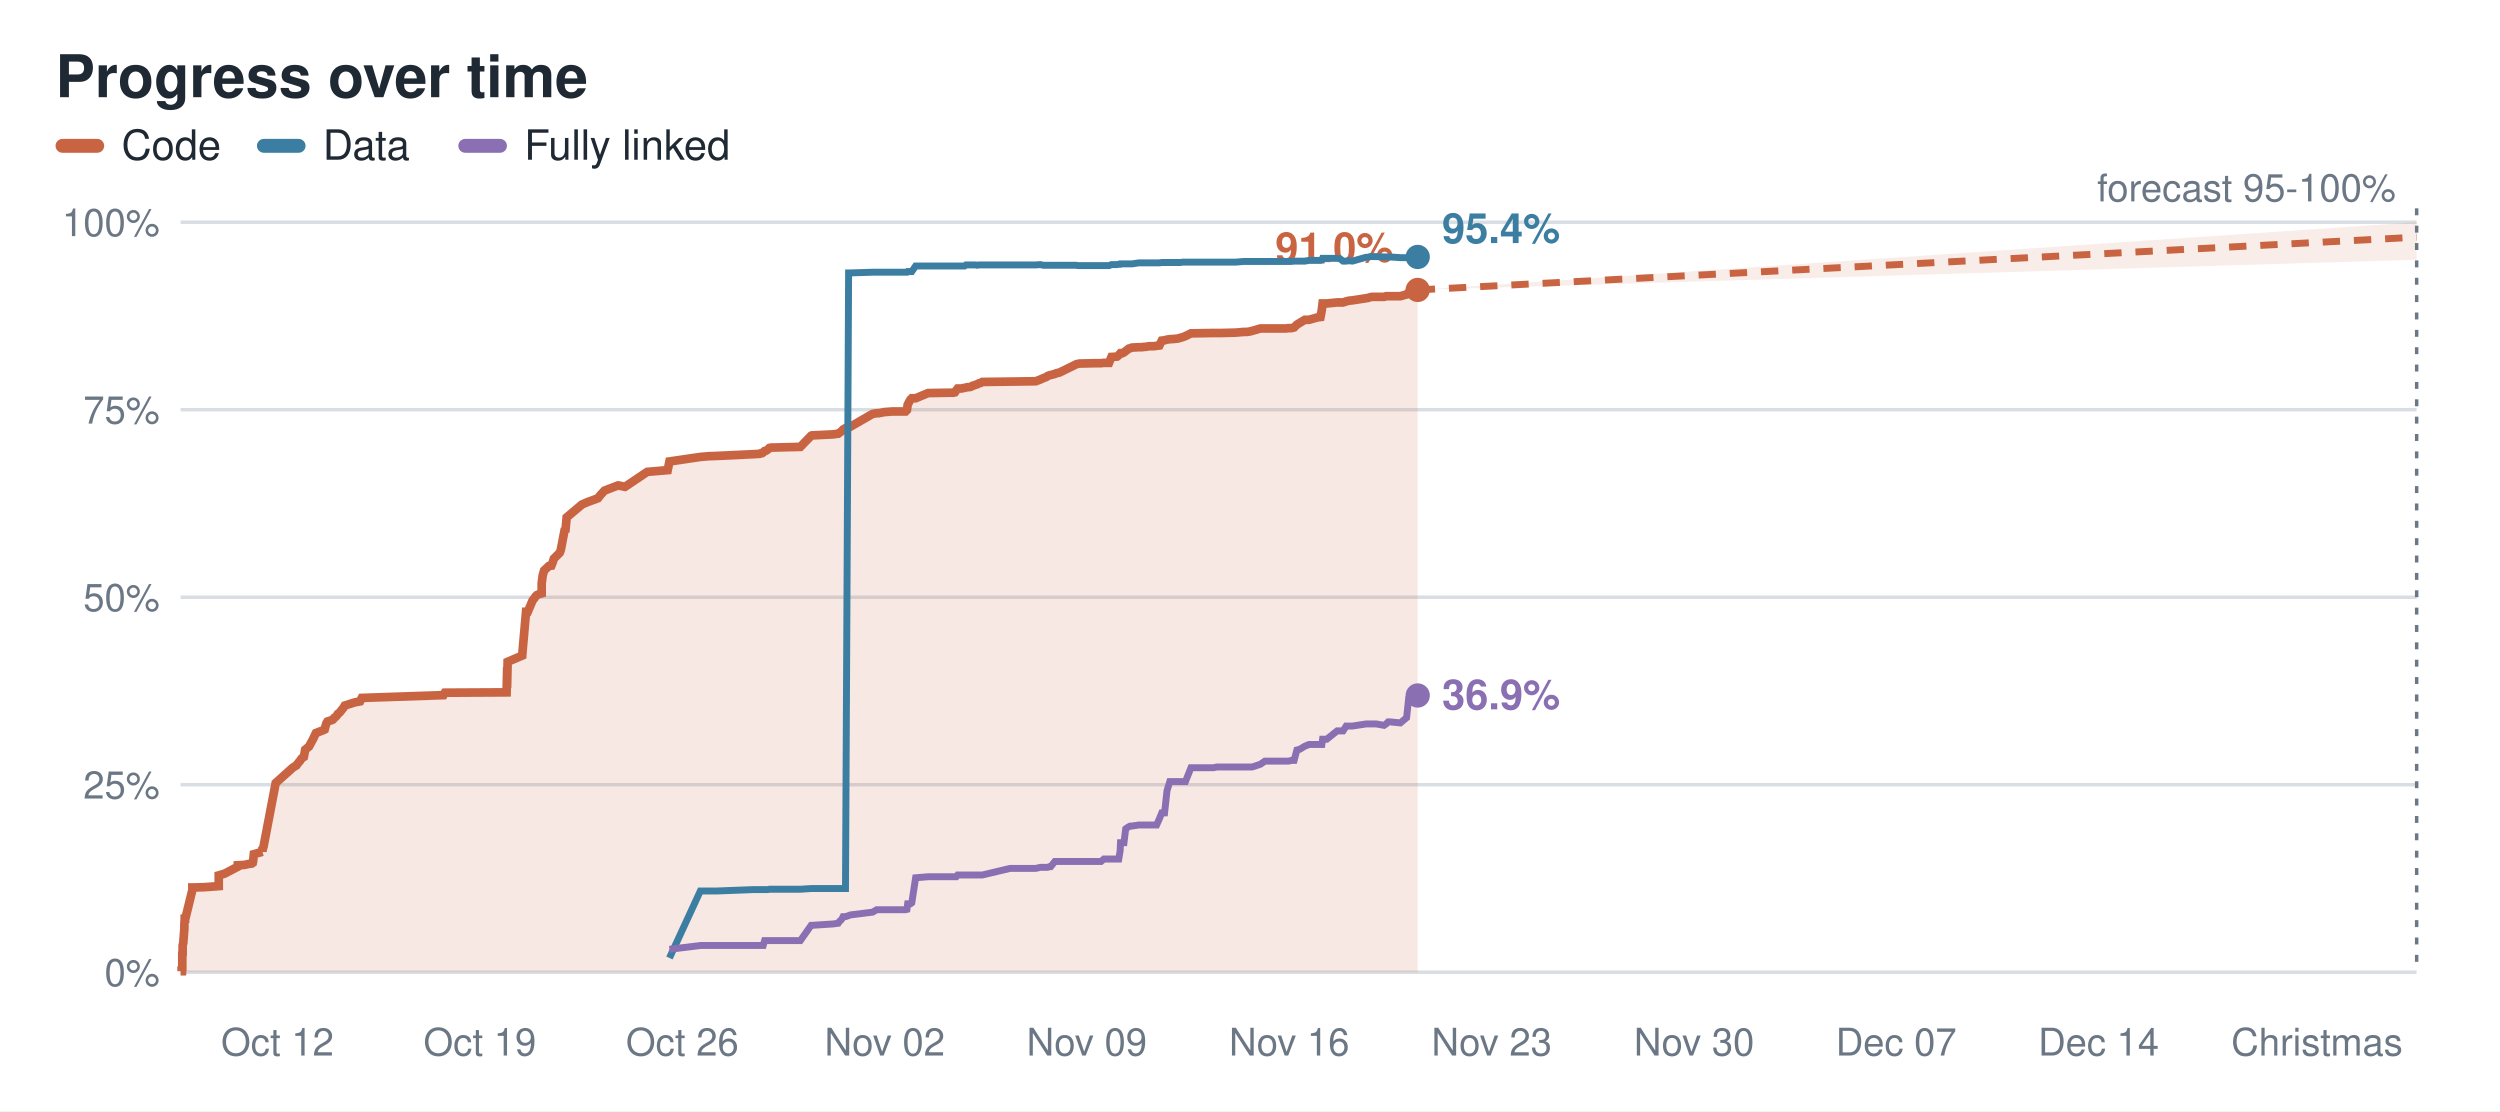
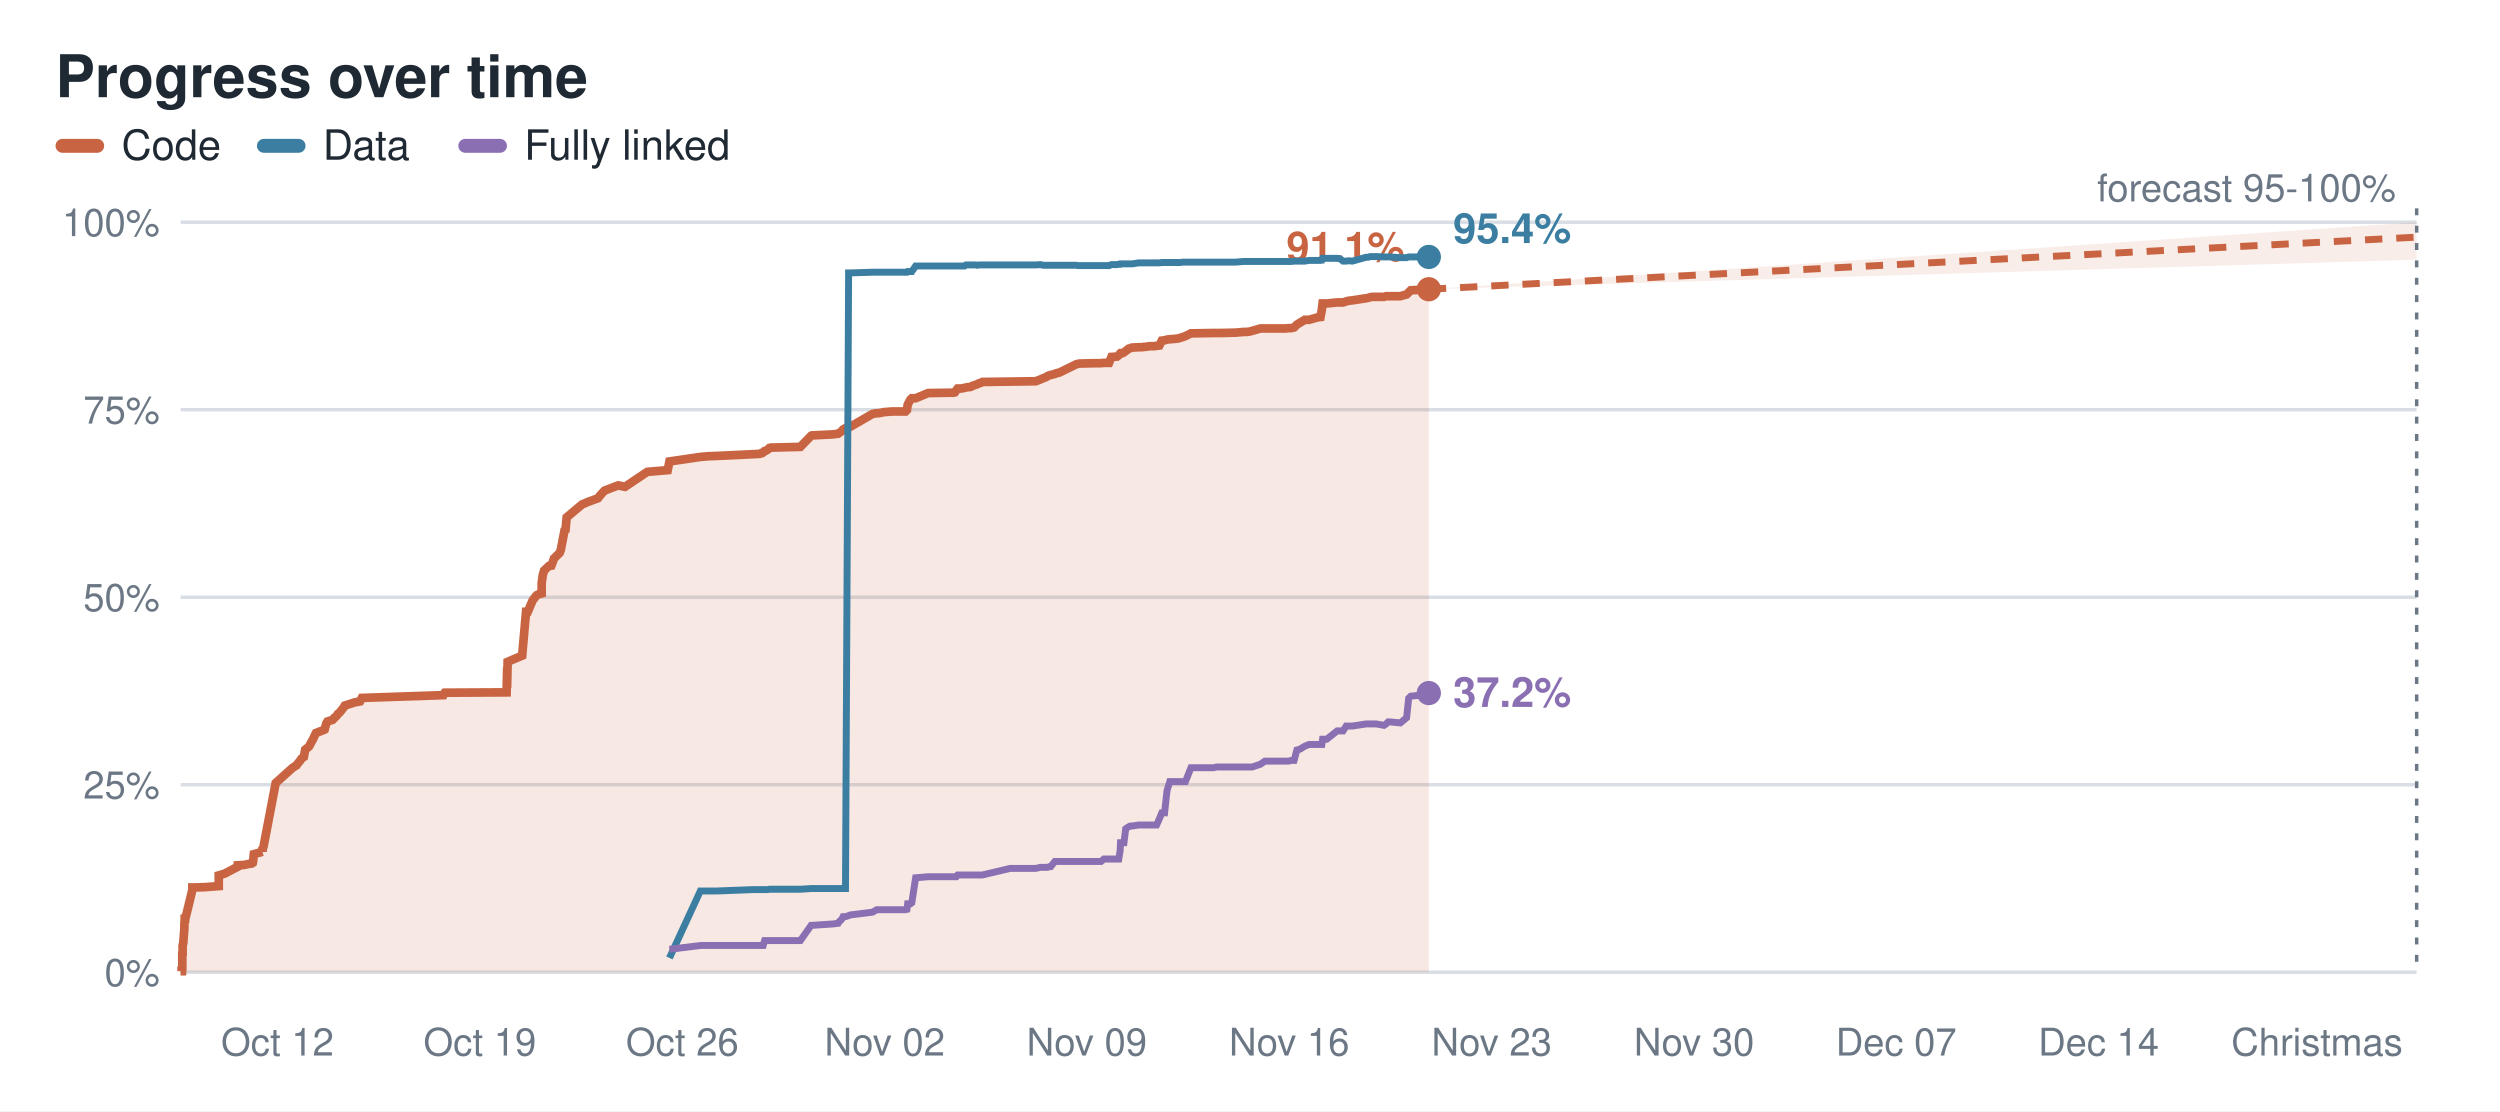
<svg xmlns="http://www.w3.org/2000/svg" viewBox="0 0 720 320" width="720" height="320" font-family="-apple-system,Segoe UI,Helvetica,Arial,sans-serif" role="img" aria-label="Progress over time">
  <rect width="100%" height="100%" fill="#ffffff" />
  <text x="16" y="28" font-size="17" font-weight="600" fill="#1f2933">Progress over time</text>
  <rect x="16" y="40" width="14" height="4" rx="2" fill="#c96442" />
  <text x="35" y="46" font-size="12" fill="#1f2933">Code</text>
  <rect x="74" y="40" width="14" height="4" rx="2" fill="#3b7ea1" />
  <text x="93" y="46" font-size="12" fill="#1f2933">Data</text>
  <rect x="132" y="40" width="14" height="4" rx="2" fill="#8a6fb3" />
  <text x="151" y="46" font-size="12" fill="#1f2933">Fully linked</text>
  <line x1="52" y1="280.0" x2="696" y2="280.0" stroke="#d9dee4" />
  <text x="46" y="284.0" font-size="11" fill="#6b7785" text-anchor="end">0%</text>
  <line x1="52" y1="226.0" x2="696" y2="226.0" stroke="#d9dee4" />
  <text x="46" y="230.0" font-size="11" fill="#6b7785" text-anchor="end">25%</text>
  <line x1="52" y1="172.0" x2="696" y2="172.0" stroke="#d9dee4" />
  <text x="46" y="176.0" font-size="11" fill="#6b7785" text-anchor="end">50%</text>
  <line x1="52" y1="118.0" x2="696" y2="118.0" stroke="#d9dee4" />
  <text x="46" y="122.0" font-size="11" fill="#6b7785" text-anchor="end">75%</text>
  <line x1="52" y1="64.0" x2="696" y2="64.0" stroke="#d9dee4" />
  <text x="46" y="68.0" font-size="11" fill="#6b7785" text-anchor="end">100%</text>
  <text x="79.9" y="304" font-size="11" fill="#6b7785" text-anchor="middle">Oct 12</text>
  <text x="138.2" y="304" font-size="11" fill="#6b7785" text-anchor="middle">Oct 19</text>
  <text x="196.5" y="304" font-size="11" fill="#6b7785" text-anchor="middle">Oct 26</text>
  <text x="254.8" y="304" font-size="11" fill="#6b7785" text-anchor="middle">Nov 02</text>
  <text x="313.0" y="304" font-size="11" fill="#6b7785" text-anchor="middle">Nov 09</text>
  <text x="371.3" y="304" font-size="11" fill="#6b7785" text-anchor="middle">Nov 16</text>
  <text x="429.6" y="304" font-size="11" fill="#6b7785" text-anchor="middle">Nov 23</text>
  <text x="487.9" y="304" font-size="11" fill="#6b7785" text-anchor="middle">Nov 30</text>
  <text x="546.1" y="304" font-size="11" fill="#6b7785" text-anchor="middle">Dec 07</text>
  <text x="604.4" y="304" font-size="11" fill="#6b7785" text-anchor="middle">Dec 14</text>
-   <polygon points="408.3,83.5 696.0,64.0 696.0,74.8" fill="#c96442" opacity="0.12" />
-   <line x1="408.3" y1="83.5" x2="696.0" y2="68.3" stroke="#c96442" stroke-width="2" stroke-dasharray="5,4" />
+   <polygon points="411.5,83.3 696.0,64.0 696.0,74.8" fill="#c96442" opacity="0.12" />
+   <line x1="411.5" y1="83.3" x2="696.0" y2="68.3" stroke="#c96442" stroke-width="2" stroke-dasharray="5,4" />
  <line x1="696.0" y1="60" x2="696.0" y2="280.0" stroke="#6b7785" stroke-dasharray="2,3" />
  <text x="692.0" y="304" font-size="11" fill="#6b7785" text-anchor="end">Christmas</text>
  <text x="690.0" y="58.0" font-size="11" fill="#6b7785" text-anchor="end">forecast 95-100%</text>
-   <polygon points="52.0,280.0 52.0,279.7 52.0,279.7 52.1,279.7 52.1,279.7 52.3,279.7 52.3,279.7 52.3,279.7 52.3,279.7 52.3,279.6 52.3,279.6 52.3,279.6 52.3,279.6 52.4,279.6 52.4,279.5 52.4,279.5 52.4,279.5 52.4,279.5 52.4,279.5 52.4,279.4 52.4,279.4 52.4,279.4 52.4,279.4 52.4,279.4 52.4,279.3 52.4,279.3 52.4,279.3 52.4,279.3 52.4,279.2 52.4,279.2 52.5,279.1 52.5,279.1 52.5,279.0 52.5,279.0 52.5,278.9 52.5,278.9 52.5,278.9 52.5,278.8 52.5,278.8 52.5,278.7 52.5,278.7 52.5,278.6 52.5,274.0 52.6,275.3 52.6,274.0 52.6,274.0 52.6,274.0 52.6,272.9 52.6,272.3 52.8,271.5 52.8,271.3 53.1,267.4 53.1,267.0 53.1,266.2 53.2,264.8 53.2,264.7 53.2,264.6 53.3,264.6 53.3,264.4 53.3,264.3 53.3,264.4 53.3,264.4 53.3,264.4 53.4,264.5 55.4,256.3 55.4,255.7 55.4,255.6 55.7,255.6 55.8,255.6 59.0,255.5 63.0,255.2 63.0,252.1 64.7,251.6 68.5,249.6 68.5,249.2 70.3,249.1 71.7,248.8 72.5,248.7 72.5,248.7 72.8,248.5 72.9,248.0 73.1,246.0 75.6,245.3 75.6,245.4 75.6,244.5 75.7,244.4 75.9,243.8 79.4,225.5 84.3,221.1 85.4,220.4 85.5,220.2 86.5,219.0 86.6,218.8 86.9,218.4 87.5,218.0 87.9,215.9 89.0,215.0 89.7,213.7 90.2,212.8 90.6,211.9 91.0,211.1 93.1,210.3 93.5,210.1 93.7,209.3 94.0,208.3 94.3,207.8 95.8,207.3 96.0,207.1 96.3,206.7 96.6,206.5 97.0,206.1 97.3,205.6 97.6,205.4 98.0,205.0 98.3,204.6 98.7,204.1 99.0,203.7 99.3,203.2 101.5,202.5 102.1,202.3 103.7,202.0 104.2,201.0 127.7,200.2 127.9,199.8 128.1,199.5 145.9,199.4 146.0,195.1 146.1,195.2 146.2,190.6 150.4,188.8 150.5,187.5 151.5,176.2 152.0,176.2 153.4,172.9 153.9,172.3 154.3,171.7 154.6,171.4 155.3,171.1 156.0,170.9 156.0,168.0 156.3,165.7 156.7,164.3 158.1,163.0 158.8,162.9 159.3,161.6 159.5,160.9 161.2,159.2 161.5,158.4 162.7,152.2 162.8,153.3 163.2,149.0 167.6,145.3 169.2,144.6 172.2,143.5 172.9,142.6 174.1,141.3 178.0,139.8 180.0,140.2 186.4,135.9 192.3,135.4 192.8,132.9 201.7,131.6 204.0,131.4 206.6,131.3 217.1,130.8 218.8,130.7 219.2,130.5 219.5,130.5 219.8,130.3 220.2,129.9 220.6,129.8 221.1,129.5 221.6,129.0 222.1,128.9 222.6,128.9 226.3,128.8 230.5,128.7 233.6,125.5 233.8,125.4 239.9,125.1 241.4,124.9 241.8,124.6 242.1,124.4 242.5,124.1 242.8,123.7 243.5,123.3 244.4,123.1 244.9,122.9 251.3,119.2 252.5,119.0 253.1,119.0 254.1,118.8 254.5,118.7 257.0,118.5 260.8,118.5 261.2,118.1 261.4,116.6 261.8,115.8 262.2,115.1 262.6,114.7 263.7,114.7 267.3,113.2 267.5,113.2 273.9,113.1 274.6,113.1 275.0,113.0 275.4,112.4 275.8,111.9 276.4,111.9 276.8,111.9 277.3,111.8 277.8,111.7 278.2,111.6 278.7,111.5 279.1,111.5 279.6,111.4 280.1,111.1 280.5,111.0 281.0,110.8 281.4,110.7 281.9,110.4 282.4,110.3 282.9,110.0 290.9,109.9 298.3,109.8 299.6,109.3 300.5,108.9 301.3,108.6 301.7,108.3 302.2,108.1 302.6,108.0 303.8,107.7 304.2,107.5 305.1,107.3 310.0,104.9 310.4,104.8 310.9,104.7 315.6,104.6 316.0,104.6 317.1,104.6 317.9,104.5 318.9,104.5 319.4,104.5 320.1,102.8 321.7,102.7 322.2,102.3 322.6,101.8 322.7,101.7 323.3,101.7 323.7,101.5 324.2,101.1 324.6,100.8 325.1,100.4 325.5,100.3 326.0,100.1 328.0,100.0 328.9,100.0 329.4,99.9 329.9,99.9 330.4,99.8 331.2,99.7 331.7,99.7 332.4,99.7 333.1,99.6 333.9,99.5 334.6,98.1 335.4,98.0 336.1,97.8 336.9,97.7 338.3,97.6 339.2,97.5 339.9,97.3 340.6,97.1 341.4,96.8 343.0,96.0 343.8,96.0 349.5,95.9 350.4,95.9 351.1,95.9 351.8,95.9 355.8,95.8 358.2,95.6 359.0,95.6 359.8,95.5 360.6,95.3 363.0,94.6 364.3,94.6 370.3,94.6 371.1,94.5 371.9,94.5 372.7,94.3 373.5,93.5 374.3,93.0 375.8,92.1 377.0,92.1 379.5,91.4 380.3,91.3 380.6,89.7 380.7,89.1 380.9,87.4 382.1,87.4 385.1,87.1 385.9,87.1 386.8,87.1 387.7,86.8 388.5,86.6 389.5,86.5 393.4,85.9 394.0,85.8 394.6,85.6 395.2,85.5 395.8,85.5 396.4,85.5 398.6,85.5 399.2,85.3 399.8,85.3 400.3,85.3 403.3,85.3 405.1,84.8 405.7,84.2 406.3,83.6 408.3,83.5 408.3,280.0" fill="#c96442" opacity="0.15" />
-   <polyline points="52.0,279.7 52.0,279.7 52.1,279.7 52.1,279.7 52.3,279.7 52.3,279.7 52.3,279.7 52.3,279.7 52.3,279.6 52.3,279.6 52.3,279.6 52.3,279.6 52.4,279.6 52.4,279.5 52.4,279.5 52.4,279.5 52.4,279.5 52.4,279.5 52.4,279.4 52.4,279.4 52.4,279.4 52.4,279.4 52.4,279.4 52.4,279.3 52.4,279.3 52.4,279.3 52.4,279.3 52.4,279.2 52.4,279.2 52.5,279.1 52.5,279.1 52.5,279.0 52.5,279.0 52.5,278.9 52.5,278.9 52.5,278.9 52.5,278.8 52.5,278.8 52.5,278.7 52.5,278.7 52.5,278.6 52.5,274.0 52.6,275.3 52.6,274.0 52.6,274.0 52.6,274.0 52.6,272.9 52.6,272.3 52.8,271.5 52.8,271.3 53.1,267.4 53.1,267.0 53.1,266.2 53.2,264.8 53.2,264.7 53.2,264.6 53.3,264.6 53.3,264.4 53.3,264.3 53.3,264.4 53.3,264.4 53.3,264.4 53.4,264.5 55.4,256.3 55.4,255.7 55.4,255.6 55.7,255.6 55.8,255.6 59.0,255.5 63.0,255.2 63.0,252.1 64.7,251.6 68.5,249.6 68.5,249.2 70.3,249.1 71.7,248.8 72.5,248.7 72.5,248.7 72.8,248.5 72.9,248.0 73.1,246.0 75.6,245.3 75.6,245.4 75.6,244.5 75.7,244.4 75.9,243.8 79.4,225.5 84.3,221.1 85.4,220.4 85.5,220.2 86.5,219.0 86.6,218.8 86.9,218.4 87.5,218.0 87.9,215.9 89.0,215.0 89.7,213.7 90.2,212.8 90.6,211.9 91.0,211.1 93.1,210.3 93.5,210.1 93.7,209.3 94.0,208.3 94.3,207.8 95.8,207.3 96.0,207.1 96.3,206.7 96.6,206.5 97.0,206.1 97.3,205.6 97.6,205.4 98.0,205.0 98.3,204.6 98.7,204.1 99.0,203.7 99.3,203.2 101.5,202.5 102.1,202.3 103.7,202.0 104.2,201.0 127.7,200.2 127.9,199.8 128.1,199.5 145.9,199.4 146.0,195.1 146.1,195.2 146.2,190.6 150.4,188.8 150.5,187.5 151.5,176.2 152.0,176.2 153.4,172.9 153.9,172.3 154.3,171.7 154.6,171.4 155.3,171.1 156.0,170.9 156.0,168.0 156.3,165.7 156.7,164.3 158.1,163.0 158.8,162.9 159.3,161.6 159.5,160.9 161.2,159.2 161.5,158.4 162.7,152.2 162.8,153.3 163.2,149.0 167.6,145.3 169.2,144.6 172.2,143.5 172.9,142.6 174.1,141.3 178.0,139.8 180.0,140.2 186.4,135.9 192.3,135.4 192.8,132.9 201.7,131.6 204.0,131.4 206.6,131.3 217.1,130.8 218.8,130.7 219.2,130.5 219.5,130.5 219.8,130.3 220.2,129.9 220.6,129.8 221.1,129.5 221.6,129.0 222.1,128.9 222.6,128.9 226.3,128.8 230.5,128.7 233.6,125.5 233.8,125.4 239.9,125.1 241.4,124.9 241.8,124.6 242.1,124.4 242.5,124.1 242.8,123.7 243.5,123.3 244.4,123.1 244.9,122.9 251.3,119.2 252.5,119.0 253.1,119.0 254.1,118.8 254.5,118.7 257.0,118.5 260.8,118.5 261.2,118.1 261.4,116.6 261.8,115.8 262.2,115.1 262.6,114.7 263.7,114.7 267.3,113.2 267.5,113.2 273.9,113.1 274.6,113.1 275.0,113.0 275.4,112.4 275.8,111.9 276.4,111.9 276.8,111.9 277.3,111.8 277.8,111.7 278.2,111.6 278.7,111.5 279.1,111.5 279.6,111.4 280.1,111.1 280.5,111.0 281.0,110.8 281.4,110.7 281.9,110.4 282.4,110.3 282.9,110.0 290.9,109.9 298.3,109.8 299.6,109.3 300.5,108.9 301.3,108.6 301.7,108.3 302.2,108.1 302.6,108.0 303.8,107.7 304.2,107.5 305.1,107.3 310.0,104.9 310.4,104.8 310.9,104.7 315.6,104.6 316.0,104.6 317.1,104.6 317.9,104.5 318.9,104.5 319.4,104.5 320.1,102.8 321.7,102.7 322.2,102.3 322.6,101.8 322.7,101.7 323.3,101.7 323.7,101.5 324.2,101.1 324.6,100.8 325.1,100.4 325.5,100.3 326.0,100.1 328.0,100.0 328.9,100.0 329.4,99.9 329.9,99.9 330.4,99.8 331.2,99.7 331.7,99.7 332.4,99.7 333.1,99.6 333.9,99.5 334.6,98.1 335.4,98.0 336.1,97.8 336.9,97.7 338.3,97.6 339.2,97.5 339.9,97.3 340.6,97.1 341.4,96.8 343.0,96.0 343.8,96.0 349.5,95.9 350.4,95.9 351.1,95.9 351.8,95.9 355.8,95.8 358.2,95.6 359.0,95.6 359.8,95.5 360.6,95.3 363.0,94.6 364.3,94.6 370.3,94.6 371.1,94.5 371.9,94.5 372.7,94.3 373.5,93.5 374.3,93.0 375.8,92.1 377.0,92.1 379.5,91.4 380.3,91.3 380.6,89.7 380.7,89.1 380.9,87.4 382.1,87.4 385.1,87.1 385.9,87.1 386.8,87.1 387.7,86.8 388.5,86.6 389.5,86.5 393.4,85.9 394.0,85.8 394.6,85.6 395.2,85.5 395.8,85.5 396.4,85.5 398.6,85.5 399.2,85.3 399.8,85.3 400.3,85.3 403.3,85.3 405.1,84.8 405.7,84.2 406.3,83.6 408.3,83.5" fill="none" stroke="#c96442" stroke-width="2.5" />
-   <circle cx="408.3" cy="83.5" r="3.5" fill="#c96442" />
-   <text x="401.3" y="75.5" font-size="12" font-weight="600" fill="#c96442" text-anchor="end">91.0%</text>
-   <polyline points="192.8,275.9 201.7,256.6 204.0,256.6 206.6,256.6 217.1,256.2 218.8,256.2 219.2,256.2 219.5,256.2 219.8,256.2 220.2,256.2 220.6,256.2 221.1,256.2 221.6,256.1 222.1,256.1 222.6,256.1 226.3,256.1 230.5,256.1 233.6,255.9 233.8,255.9 239.9,255.9 241.4,255.9 241.8,255.9 242.1,255.9 242.5,255.9 242.8,255.9 243.5,255.9 244.4,78.6 244.9,78.6 251.3,78.4 252.5,78.4 253.1,78.4 254.1,78.4 254.5,78.4 257.0,78.4 260.8,78.4 261.2,78.4 261.4,78.2 261.8,78.2 262.2,78.2 262.6,78.2 263.7,76.6 267.3,76.6 267.5,76.6 273.9,76.6 274.6,76.6 275.0,76.6 275.4,76.6 275.8,76.6 276.4,76.6 276.8,76.6 277.3,76.6 277.8,76.6 278.2,76.3 278.7,76.3 279.1,76.3 279.6,76.3 280.1,76.3 280.5,76.3 281.0,76.3 281.4,76.4 281.9,76.3 282.4,76.3 282.9,76.3 290.9,76.3 298.3,76.3 299.6,76.2 300.5,76.4 301.3,76.4 301.7,76.4 302.2,76.4 302.6,76.4 303.8,76.4 304.2,76.4 305.1,76.4 310.0,76.4 310.4,76.5 310.9,76.5 315.6,76.5 316.0,76.5 317.1,76.5 317.9,76.5 318.9,76.5 319.4,76.5 320.1,76.2 321.7,76.2 322.2,76.1 322.6,76.1 322.7,76.0 323.3,76.0 323.7,76.0 324.2,76.0 324.6,76.0 325.1,76.0 325.5,76.0 326.0,76.0 328.0,75.7 328.9,75.7 329.4,75.7 329.9,75.7 330.4,75.7 331.2,75.7 331.7,75.7 332.4,75.7 333.1,75.7 333.9,75.7 334.6,75.6 335.4,75.6 336.1,75.6 336.9,75.6 338.3,75.6 339.2,75.6 339.9,75.6 340.6,75.5 341.4,75.5 343.0,75.5 343.8,75.5 349.5,75.5 350.4,75.5 351.1,75.5 351.8,75.5 355.8,75.5 358.2,75.3 359.0,75.3 359.8,75.3 360.6,75.3 363.0,75.3 364.3,75.3 370.3,75.3 371.1,75.3 371.9,75.3 372.7,75.2 373.5,75.2 374.3,75.2 375.8,75.2 377.0,75.0 379.5,75.0 380.3,75.0 380.6,74.9 380.7,74.9 380.9,74.4 382.1,74.4 385.1,74.4 385.9,74.5 386.8,75.2 387.7,75.2 388.5,75.1 389.5,75.2 393.4,74.1 394.0,74.1 394.6,73.9 395.2,73.9 395.8,73.9 396.4,73.9 398.6,74.0 399.2,74.0 399.8,74.0 400.3,74.0 403.3,74.2 405.1,74.2 405.7,74.0 406.3,74.0 408.3,74.0" fill="none" stroke="#3b7ea1" stroke-width="2" />
-   <circle cx="408.3" cy="74.0" r="3.5" fill="#3b7ea1" />
-   <text x="415.3" y="70.0" font-size="12" font-weight="600" fill="#3b7ea1">95.4%</text>
-   <polyline points="192.8,273.4 201.7,272.3 204.0,272.3 206.6,272.3 217.1,272.3 218.8,272.3 219.2,272.3 219.5,272.3 219.8,272.3 220.2,270.9 220.6,270.9 221.1,270.9 221.6,270.9 222.1,270.9 222.6,270.9 226.3,270.9 230.5,270.9 233.6,266.5 233.8,266.5 239.9,266.1 241.4,265.9 241.8,265.3 242.1,265.1 242.5,264.6 242.8,264.0 243.5,264.0 244.4,263.7 244.9,263.5 251.3,262.7 252.5,262.0 253.1,262.0 254.1,262.0 254.5,262.0 257.0,262.0 260.8,262.0 261.2,261.9 261.4,260.3 261.8,260.3 262.2,260.3 262.6,260.0 263.7,252.8 267.3,252.5 267.5,252.5 273.9,252.5 274.6,252.5 275.0,252.5 275.4,252.5 275.8,252.0 276.4,252.0 276.8,252.0 277.3,252.0 277.8,252.0 278.2,252.0 278.7,252.0 279.1,252.0 279.6,252.0 280.1,252.0 280.5,252.0 281.0,252.0 281.4,252.0 281.9,252.0 282.4,252.0 282.9,252.0 290.9,250.1 298.3,250.1 299.6,249.8 300.5,249.8 301.3,249.8 301.7,249.8 302.2,249.6 302.6,249.6 303.8,248.1 304.2,248.1 305.1,248.1 310.0,248.1 310.4,248.1 310.9,248.1 315.6,248.1 316.0,248.1 317.1,248.1 317.9,247.4 318.9,247.4 319.4,247.4 320.1,247.4 321.7,247.4 322.2,247.4 322.6,245.0 322.7,242.7 323.3,242.7 323.7,242.7 324.2,238.7 324.6,238.4 325.1,238.1 325.5,237.9 326.0,237.9 328.0,237.6 328.9,237.6 329.4,237.6 329.9,237.6 330.4,237.6 331.2,237.6 331.7,237.6 332.4,237.6 333.1,237.6 333.9,235.8 334.6,234.1 335.4,234.1 336.1,227.7 336.9,225.1 338.3,225.1 339.2,225.1 339.9,225.1 340.6,225.1 341.4,225.1 343.0,221.1 343.8,221.1 349.5,221.1 350.4,220.9 351.1,220.9 351.8,220.9 355.8,220.9 358.2,220.9 359.0,220.9 359.8,220.9 360.6,220.9 363.0,220.1 364.3,219.2 370.3,219.2 371.1,219.2 371.9,219.0 372.7,219.0 373.5,216.0 374.3,215.8 375.8,214.9 377.0,214.4 379.5,214.4 380.3,214.4 380.6,214.4 380.7,214.4 380.9,212.9 382.1,212.9 385.1,210.5 385.9,210.5 386.8,210.5 387.7,209.1 388.5,209.1 389.5,209.1 393.4,208.5 394.0,208.5 394.6,208.5 395.2,208.5 395.8,208.5 396.4,208.5 398.6,208.9 399.2,208.5 399.8,207.9 400.3,207.9 403.3,208.2 405.1,206.7 405.7,201.1 406.3,200.5 408.3,200.3" fill="none" stroke="#8a6fb3" stroke-width="2" />
-   <circle cx="408.3" cy="200.3" r="3.5" fill="#8a6fb3" />
-   <text x="415.3" y="204.3" font-size="12" font-weight="600" fill="#8a6fb3">36.9%</text>
+   <polygon points="52.0,280.0 52.0,279.7 52.0,279.7 52.1,279.7 52.1,279.7 52.3,279.7 52.3,279.7 52.3,279.7 52.3,279.7 52.3,279.6 52.3,279.6 52.3,279.6 52.3,279.6 52.4,279.6 52.4,279.5 52.4,279.5 52.4,279.5 52.4,279.5 52.4,279.5 52.4,279.4 52.4,279.4 52.4,279.4 52.4,279.4 52.4,279.4 52.4,279.3 52.4,279.3 52.4,279.3 52.4,279.3 52.4,279.2 52.4,279.2 52.5,279.1 52.5,279.1 52.5,279.0 52.5,279.0 52.5,278.9 52.5,278.9 52.5,278.9 52.5,278.8 52.5,278.8 52.5,278.7 52.5,278.7 52.5,278.6 52.5,274.0 52.6,275.3 52.6,274.0 52.6,274.0 52.6,274.0 52.6,272.9 52.6,272.3 52.8,271.5 52.8,271.3 53.1,267.4 53.1,267.0 53.1,266.2 53.2,264.8 53.2,264.7 53.2,264.6 53.3,264.6 53.3,264.4 53.3,264.3 53.3,264.4 53.3,264.4 53.3,264.4 53.4,264.5 55.4,256.3 55.4,255.7 55.4,255.6 55.7,255.6 55.8,255.6 59.0,255.5 63.0,255.2 63.0,252.1 64.7,251.6 68.5,249.6 68.5,249.2 70.3,249.1 71.7,248.8 72.5,248.7 72.5,248.7 72.8,248.5 72.9,248.0 73.1,246.0 75.6,245.3 75.6,245.4 75.6,244.5 75.7,244.4 75.9,243.8 79.4,225.5 84.3,221.1 85.4,220.4 85.5,220.2 86.5,219.0 86.6,218.8 86.9,218.4 87.5,218.0 87.9,215.9 89.0,215.0 89.7,213.7 90.2,212.8 90.6,211.9 91.0,211.1 93.1,210.3 93.5,210.1 93.7,209.3 94.0,208.3 94.3,207.8 95.8,207.3 96.0,207.1 96.3,206.7 96.6,206.5 97.0,206.1 97.3,205.6 97.6,205.4 98.0,205.0 98.3,204.6 98.7,204.1 99.0,203.7 99.3,203.2 101.5,202.5 102.1,202.3 103.7,202.0 104.2,201.0 127.7,200.2 127.9,199.8 128.1,199.5 145.9,199.4 146.0,195.1 146.1,195.2 146.2,190.6 150.4,188.8 150.5,187.5 151.5,176.2 152.0,176.2 153.4,172.9 153.9,172.3 154.3,171.7 154.6,171.4 155.3,171.1 156.0,170.9 156.0,168.0 156.3,165.7 156.7,164.3 158.1,163.0 158.8,162.9 159.3,161.6 159.5,160.9 161.2,159.2 161.5,158.4 162.7,152.2 162.8,153.3 163.2,149.0 167.6,145.3 169.2,144.6 172.2,143.5 172.9,142.6 174.1,141.3 178.0,139.8 180.0,140.2 186.4,135.9 192.3,135.4 192.8,132.9 201.7,131.6 204.0,131.4 206.6,131.3 217.1,130.8 218.8,130.7 219.2,130.5 219.5,130.5 219.8,130.3 220.2,129.9 220.6,129.8 221.1,129.5 221.6,129.0 222.1,128.9 222.6,128.9 226.3,128.8 230.5,128.7 233.6,125.5 233.8,125.4 239.9,125.1 241.4,124.9 241.8,124.6 242.1,124.4 242.5,124.1 242.8,123.7 243.5,123.3 244.4,123.1 244.9,122.9 251.3,119.2 252.5,119.0 253.1,119.0 254.1,118.8 254.5,118.7 257.0,118.5 260.8,118.5 261.2,118.1 261.4,116.6 261.8,115.8 262.2,115.1 262.6,114.7 263.7,114.7 267.3,113.2 267.5,113.2 273.9,113.1 274.6,113.1 275.0,113.0 275.4,112.4 275.8,111.9 276.4,111.9 276.8,111.9 277.3,111.8 277.8,111.7 278.2,111.6 278.7,111.5 279.1,111.5 279.6,111.4 280.1,111.1 280.5,111.0 281.0,110.8 281.4,110.7 281.9,110.4 282.4,110.3 282.9,110.0 290.9,109.9 298.3,109.8 299.6,109.3 300.5,108.9 301.3,108.6 301.7,108.3 302.2,108.1 302.6,108.0 303.8,107.7 304.2,107.5 305.1,107.3 310.0,104.9 310.4,104.8 310.9,104.7 315.6,104.6 316.0,104.6 317.1,104.6 317.9,104.5 318.9,104.5 319.4,104.5 320.1,102.8 321.7,102.7 322.2,102.3 322.6,101.8 322.7,101.7 323.3,101.7 323.7,101.5 324.2,101.1 324.6,100.8 325.1,100.4 325.5,100.3 326.0,100.1 328.0,100.0 328.9,100.0 329.4,99.9 329.9,99.9 330.4,99.8 331.2,99.7 331.7,99.7 332.4,99.7 333.1,99.6 333.9,99.5 334.6,98.1 335.4,98.0 336.1,97.8 336.9,97.7 338.3,97.6 339.2,97.5 339.9,97.3 340.6,97.1 341.4,96.8 343.0,96.0 343.8,96.0 349.5,95.9 350.4,95.9 351.1,95.9 351.8,95.9 355.8,95.8 358.2,95.6 359.0,95.6 359.8,95.5 360.6,95.3 363.0,94.6 364.3,94.6 370.3,94.6 371.1,94.5 371.9,94.5 372.7,94.3 373.5,93.5 374.3,93.0 375.8,92.1 377.0,92.1 379.5,91.4 380.3,91.3 380.6,89.7 380.7,89.1 380.9,87.4 382.1,87.4 385.1,87.1 385.9,87.1 386.8,87.1 387.7,86.8 388.5,86.6 389.5,86.5 393.4,85.9 394.0,85.8 394.6,85.6 395.2,85.5 395.8,85.5 396.4,85.5 398.6,85.5 399.2,85.3 399.8,85.3 400.3,85.3 403.3,85.3 405.1,84.8 405.7,84.2 406.3,83.6 408.3,83.5 411.5,83.3 411.5,280.0" fill="#c96442" opacity="0.15" />
+   <polyline points="52.0,279.7 52.0,279.7 52.1,279.7 52.1,279.7 52.3,279.7 52.3,279.7 52.3,279.7 52.3,279.7 52.3,279.6 52.3,279.6 52.3,279.6 52.3,279.6 52.4,279.6 52.4,279.5 52.4,279.5 52.4,279.5 52.4,279.5 52.4,279.5 52.4,279.4 52.4,279.4 52.4,279.4 52.4,279.4 52.4,279.4 52.4,279.3 52.4,279.3 52.4,279.3 52.4,279.3 52.4,279.2 52.4,279.2 52.5,279.1 52.5,279.1 52.5,279.0 52.5,279.0 52.5,278.9 52.5,278.9 52.5,278.9 52.5,278.8 52.5,278.8 52.5,278.7 52.5,278.7 52.5,278.6 52.5,274.0 52.6,275.3 52.6,274.0 52.6,274.0 52.6,274.0 52.6,272.9 52.6,272.3 52.8,271.5 52.8,271.3 53.1,267.4 53.1,267.0 53.1,266.2 53.2,264.8 53.2,264.7 53.2,264.6 53.3,264.6 53.3,264.4 53.3,264.3 53.3,264.4 53.3,264.4 53.3,264.4 53.4,264.5 55.4,256.3 55.4,255.7 55.4,255.6 55.7,255.6 55.8,255.6 59.0,255.5 63.0,255.2 63.0,252.1 64.7,251.6 68.5,249.6 68.5,249.2 70.3,249.1 71.7,248.8 72.5,248.7 72.5,248.7 72.8,248.5 72.9,248.0 73.1,246.0 75.6,245.3 75.6,245.4 75.6,244.5 75.7,244.4 75.9,243.8 79.4,225.5 84.3,221.1 85.4,220.4 85.5,220.2 86.5,219.0 86.6,218.8 86.9,218.4 87.5,218.0 87.9,215.9 89.0,215.0 89.7,213.7 90.2,212.8 90.6,211.9 91.0,211.1 93.1,210.3 93.5,210.1 93.7,209.3 94.0,208.3 94.3,207.8 95.8,207.3 96.0,207.1 96.3,206.7 96.6,206.5 97.0,206.1 97.3,205.6 97.6,205.4 98.0,205.0 98.3,204.6 98.7,204.1 99.0,203.7 99.3,203.2 101.5,202.5 102.1,202.3 103.7,202.0 104.2,201.0 127.7,200.2 127.9,199.8 128.1,199.5 145.9,199.4 146.0,195.1 146.1,195.2 146.2,190.6 150.4,188.8 150.5,187.5 151.5,176.2 152.0,176.2 153.4,172.9 153.9,172.3 154.3,171.7 154.6,171.4 155.3,171.1 156.0,170.9 156.0,168.0 156.3,165.7 156.7,164.3 158.1,163.0 158.8,162.9 159.3,161.6 159.5,160.9 161.2,159.2 161.5,158.4 162.7,152.2 162.8,153.3 163.2,149.0 167.6,145.3 169.2,144.6 172.2,143.5 172.9,142.6 174.1,141.3 178.0,139.8 180.0,140.2 186.4,135.9 192.3,135.4 192.8,132.9 201.7,131.6 204.0,131.4 206.6,131.3 217.1,130.8 218.8,130.7 219.2,130.5 219.5,130.5 219.8,130.3 220.2,129.9 220.6,129.8 221.1,129.5 221.6,129.0 222.1,128.9 222.6,128.9 226.3,128.8 230.5,128.7 233.6,125.5 233.8,125.4 239.9,125.1 241.4,124.9 241.8,124.6 242.1,124.4 242.5,124.1 242.8,123.7 243.5,123.3 244.4,123.1 244.9,122.9 251.3,119.2 252.5,119.0 253.1,119.0 254.1,118.8 254.5,118.7 257.0,118.5 260.8,118.5 261.2,118.1 261.4,116.6 261.8,115.8 262.2,115.1 262.6,114.7 263.7,114.7 267.3,113.2 267.5,113.2 273.9,113.1 274.6,113.1 275.0,113.0 275.4,112.4 275.8,111.9 276.4,111.9 276.8,111.9 277.3,111.8 277.8,111.7 278.2,111.6 278.7,111.5 279.1,111.5 279.6,111.4 280.1,111.1 280.5,111.0 281.0,110.8 281.4,110.7 281.9,110.4 282.4,110.3 282.9,110.0 290.9,109.9 298.3,109.8 299.6,109.3 300.5,108.9 301.3,108.6 301.7,108.3 302.2,108.1 302.6,108.0 303.8,107.7 304.2,107.5 305.1,107.3 310.0,104.9 310.4,104.8 310.9,104.7 315.6,104.6 316.0,104.6 317.1,104.6 317.9,104.5 318.9,104.5 319.4,104.5 320.1,102.8 321.7,102.7 322.2,102.3 322.6,101.8 322.7,101.7 323.3,101.7 323.7,101.5 324.2,101.1 324.6,100.8 325.1,100.4 325.5,100.3 326.0,100.1 328.0,100.0 328.9,100.0 329.4,99.9 329.9,99.9 330.4,99.8 331.2,99.7 331.7,99.7 332.4,99.7 333.1,99.6 333.9,99.5 334.6,98.1 335.4,98.0 336.1,97.8 336.9,97.7 338.3,97.6 339.2,97.5 339.9,97.3 340.6,97.1 341.4,96.8 343.0,96.0 343.8,96.0 349.5,95.9 350.4,95.9 351.1,95.9 351.8,95.9 355.8,95.8 358.2,95.6 359.0,95.6 359.8,95.5 360.6,95.3 363.0,94.6 364.3,94.6 370.3,94.6 371.1,94.5 371.9,94.5 372.7,94.3 373.5,93.5 374.3,93.0 375.8,92.1 377.0,92.1 379.5,91.4 380.3,91.3 380.6,89.7 380.7,89.1 380.9,87.4 382.1,87.4 385.1,87.1 385.9,87.1 386.8,87.1 387.7,86.8 388.5,86.6 389.5,86.5 393.4,85.9 394.0,85.8 394.6,85.6 395.2,85.5 395.8,85.5 396.4,85.5 398.6,85.5 399.2,85.3 399.8,85.3 400.3,85.3 403.3,85.3 405.1,84.8 405.7,84.2 406.3,83.6 408.3,83.5 411.5,83.3" fill="none" stroke="#c96442" stroke-width="2.5" />
+   <circle cx="411.5" cy="83.3" r="3.5" fill="#c96442" />
+   <text x="404.5" y="75.3" font-size="12" font-weight="600" fill="#c96442" text-anchor="end">91.1%</text>
+   <polyline points="192.8,275.9 201.7,256.6 204.0,256.6 206.6,256.6 217.1,256.2 218.8,256.2 219.2,256.2 219.5,256.2 219.8,256.2 220.2,256.2 220.6,256.2 221.1,256.2 221.6,256.1 222.1,256.1 222.6,256.1 226.3,256.1 230.5,256.1 233.6,255.9 233.8,255.9 239.9,255.9 241.4,255.9 241.8,255.9 242.1,255.9 242.5,255.9 242.8,255.9 243.5,255.9 244.4,78.6 244.9,78.6 251.3,78.4 252.5,78.4 253.1,78.4 254.1,78.4 254.5,78.4 257.0,78.4 260.8,78.4 261.2,78.4 261.4,78.2 261.8,78.2 262.2,78.2 262.6,78.2 263.7,76.6 267.3,76.6 267.5,76.6 273.9,76.6 274.6,76.6 275.0,76.6 275.4,76.6 275.8,76.6 276.4,76.6 276.8,76.6 277.3,76.6 277.8,76.6 278.2,76.3 278.7,76.3 279.1,76.3 279.6,76.3 280.1,76.3 280.5,76.3 281.0,76.3 281.4,76.4 281.9,76.3 282.4,76.3 282.9,76.3 290.9,76.3 298.3,76.3 299.6,76.2 300.5,76.4 301.3,76.4 301.7,76.4 302.2,76.4 302.6,76.4 303.8,76.4 304.2,76.4 305.1,76.4 310.0,76.4 310.4,76.5 310.9,76.5 315.6,76.5 316.0,76.5 317.1,76.5 317.9,76.5 318.9,76.5 319.4,76.5 320.1,76.2 321.7,76.2 322.2,76.1 322.6,76.1 322.7,76.0 323.3,76.0 323.7,76.0 324.2,76.0 324.6,76.0 325.1,76.0 325.5,76.0 326.0,76.0 328.0,75.7 328.9,75.7 329.4,75.7 329.9,75.7 330.4,75.7 331.2,75.7 331.7,75.7 332.4,75.7 333.1,75.7 333.9,75.7 334.6,75.6 335.4,75.6 336.1,75.6 336.9,75.6 338.3,75.6 339.2,75.6 339.9,75.6 340.6,75.5 341.4,75.5 343.0,75.5 343.8,75.5 349.5,75.5 350.4,75.5 351.1,75.5 351.8,75.5 355.8,75.5 358.2,75.3 359.0,75.3 359.8,75.3 360.6,75.3 363.0,75.3 364.3,75.3 370.3,75.3 371.1,75.3 371.9,75.3 372.7,75.2 373.5,75.2 374.3,75.2 375.8,75.2 377.0,75.0 379.5,75.0 380.3,75.0 380.6,74.9 380.7,74.9 380.9,74.4 382.1,74.4 385.1,74.4 385.9,74.5 386.8,75.2 387.7,75.2 388.5,75.1 389.5,75.2 393.4,74.1 394.0,74.1 394.6,73.9 395.2,73.9 395.8,73.9 396.4,73.9 398.6,74.0 399.2,74.0 399.8,74.0 400.3,74.0 403.3,74.2 405.1,74.2 405.7,74.0 406.3,74.0 408.3,74.0 411.5,74.0" fill="none" stroke="#3b7ea1" stroke-width="2" />
+   <circle cx="411.5" cy="74.0" r="3.5" fill="#3b7ea1" />
+   <text x="418.5" y="70.0" font-size="12" font-weight="600" fill="#3b7ea1">95.4%</text>
+   <polyline points="192.8,273.4 201.7,272.3 204.0,272.3 206.6,272.3 217.1,272.3 218.8,272.3 219.2,272.3 219.5,272.3 219.8,272.3 220.2,270.9 220.6,270.9 221.1,270.9 221.6,270.9 222.1,270.9 222.6,270.9 226.3,270.9 230.5,270.9 233.6,266.5 233.8,266.5 239.9,266.1 241.4,265.9 241.8,265.3 242.1,265.1 242.5,264.6 242.8,264.0 243.5,264.0 244.4,263.7 244.9,263.5 251.3,262.7 252.5,262.0 253.1,262.0 254.1,262.0 254.5,262.0 257.0,262.0 260.8,262.0 261.2,261.9 261.4,260.3 261.8,260.3 262.2,260.3 262.6,260.0 263.7,252.8 267.3,252.5 267.5,252.5 273.9,252.5 274.6,252.5 275.0,252.5 275.4,252.5 275.8,252.0 276.4,252.0 276.8,252.0 277.3,252.0 277.8,252.0 278.2,252.0 278.7,252.0 279.1,252.0 279.6,252.0 280.1,252.0 280.5,252.0 281.0,252.0 281.4,252.0 281.9,252.0 282.4,252.0 282.9,252.0 290.9,250.1 298.3,250.1 299.6,249.8 300.5,249.8 301.3,249.8 301.7,249.8 302.2,249.6 302.6,249.6 303.8,248.1 304.2,248.1 305.1,248.1 310.0,248.1 310.4,248.1 310.9,248.1 315.6,248.1 316.0,248.1 317.1,248.1 317.9,247.4 318.9,247.4 319.4,247.4 320.1,247.4 321.7,247.4 322.2,247.4 322.6,245.0 322.7,242.7 323.3,242.7 323.7,242.7 324.2,238.7 324.6,238.4 325.1,238.1 325.5,237.9 326.0,237.9 328.0,237.6 328.9,237.6 329.4,237.6 329.9,237.6 330.4,237.6 331.2,237.6 331.7,237.6 332.4,237.6 333.1,237.6 333.9,235.8 334.6,234.1 335.4,234.1 336.1,227.7 336.9,225.1 338.3,225.1 339.2,225.1 339.9,225.1 340.6,225.1 341.4,225.1 343.0,221.1 343.8,221.1 349.5,221.1 350.4,220.9 351.1,220.9 351.8,220.9 355.8,220.9 358.2,220.9 359.0,220.9 359.8,220.9 360.6,220.9 363.0,220.1 364.3,219.2 370.3,219.2 371.1,219.2 371.9,219.0 372.7,219.0 373.5,216.0 374.3,215.8 375.8,214.9 377.0,214.4 379.5,214.4 380.3,214.4 380.6,214.4 380.7,214.4 380.9,212.9 382.1,212.9 385.1,210.5 385.9,210.5 386.8,210.5 387.7,209.1 388.5,209.1 389.5,209.1 393.4,208.5 394.0,208.5 394.6,208.5 395.2,208.5 395.8,208.5 396.4,208.5 398.6,208.9 399.2,208.5 399.8,207.9 400.3,207.9 403.3,208.2 405.1,206.7 405.7,201.1 406.3,200.5 408.3,200.3 411.5,199.6" fill="none" stroke="#8a6fb3" stroke-width="2" />
+   <circle cx="411.5" cy="199.6" r="3.5" fill="#8a6fb3" />
+   <text x="418.5" y="203.6" font-size="12" font-weight="600" fill="#8a6fb3">37.2%</text>
</svg>
